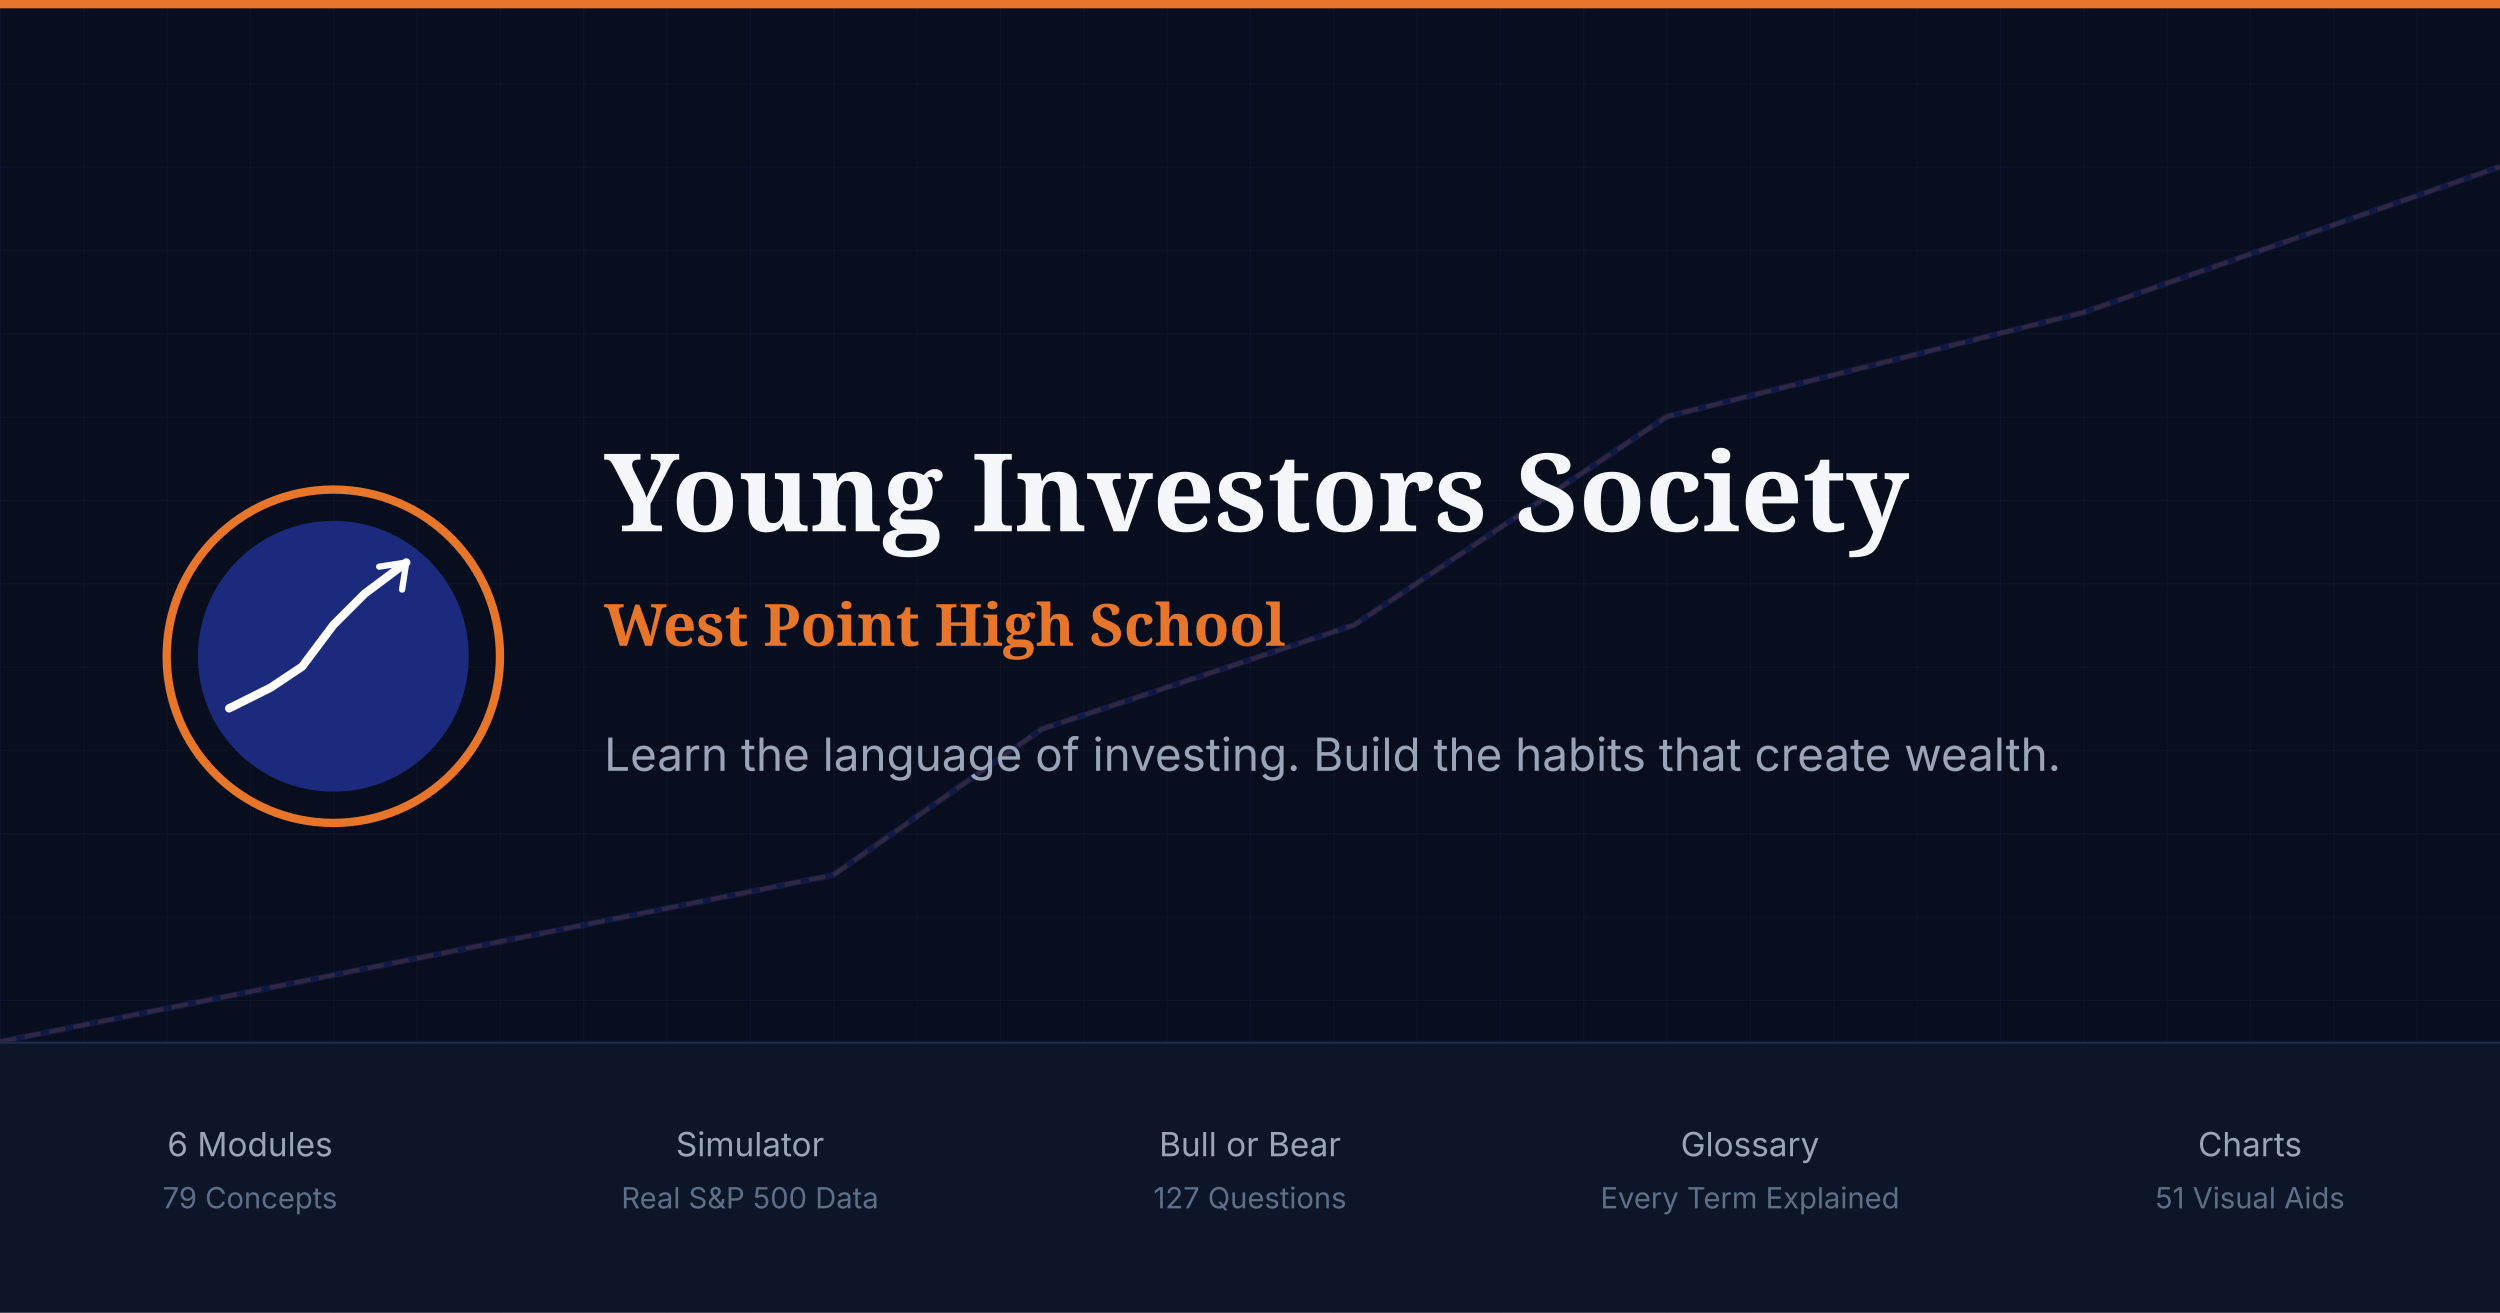
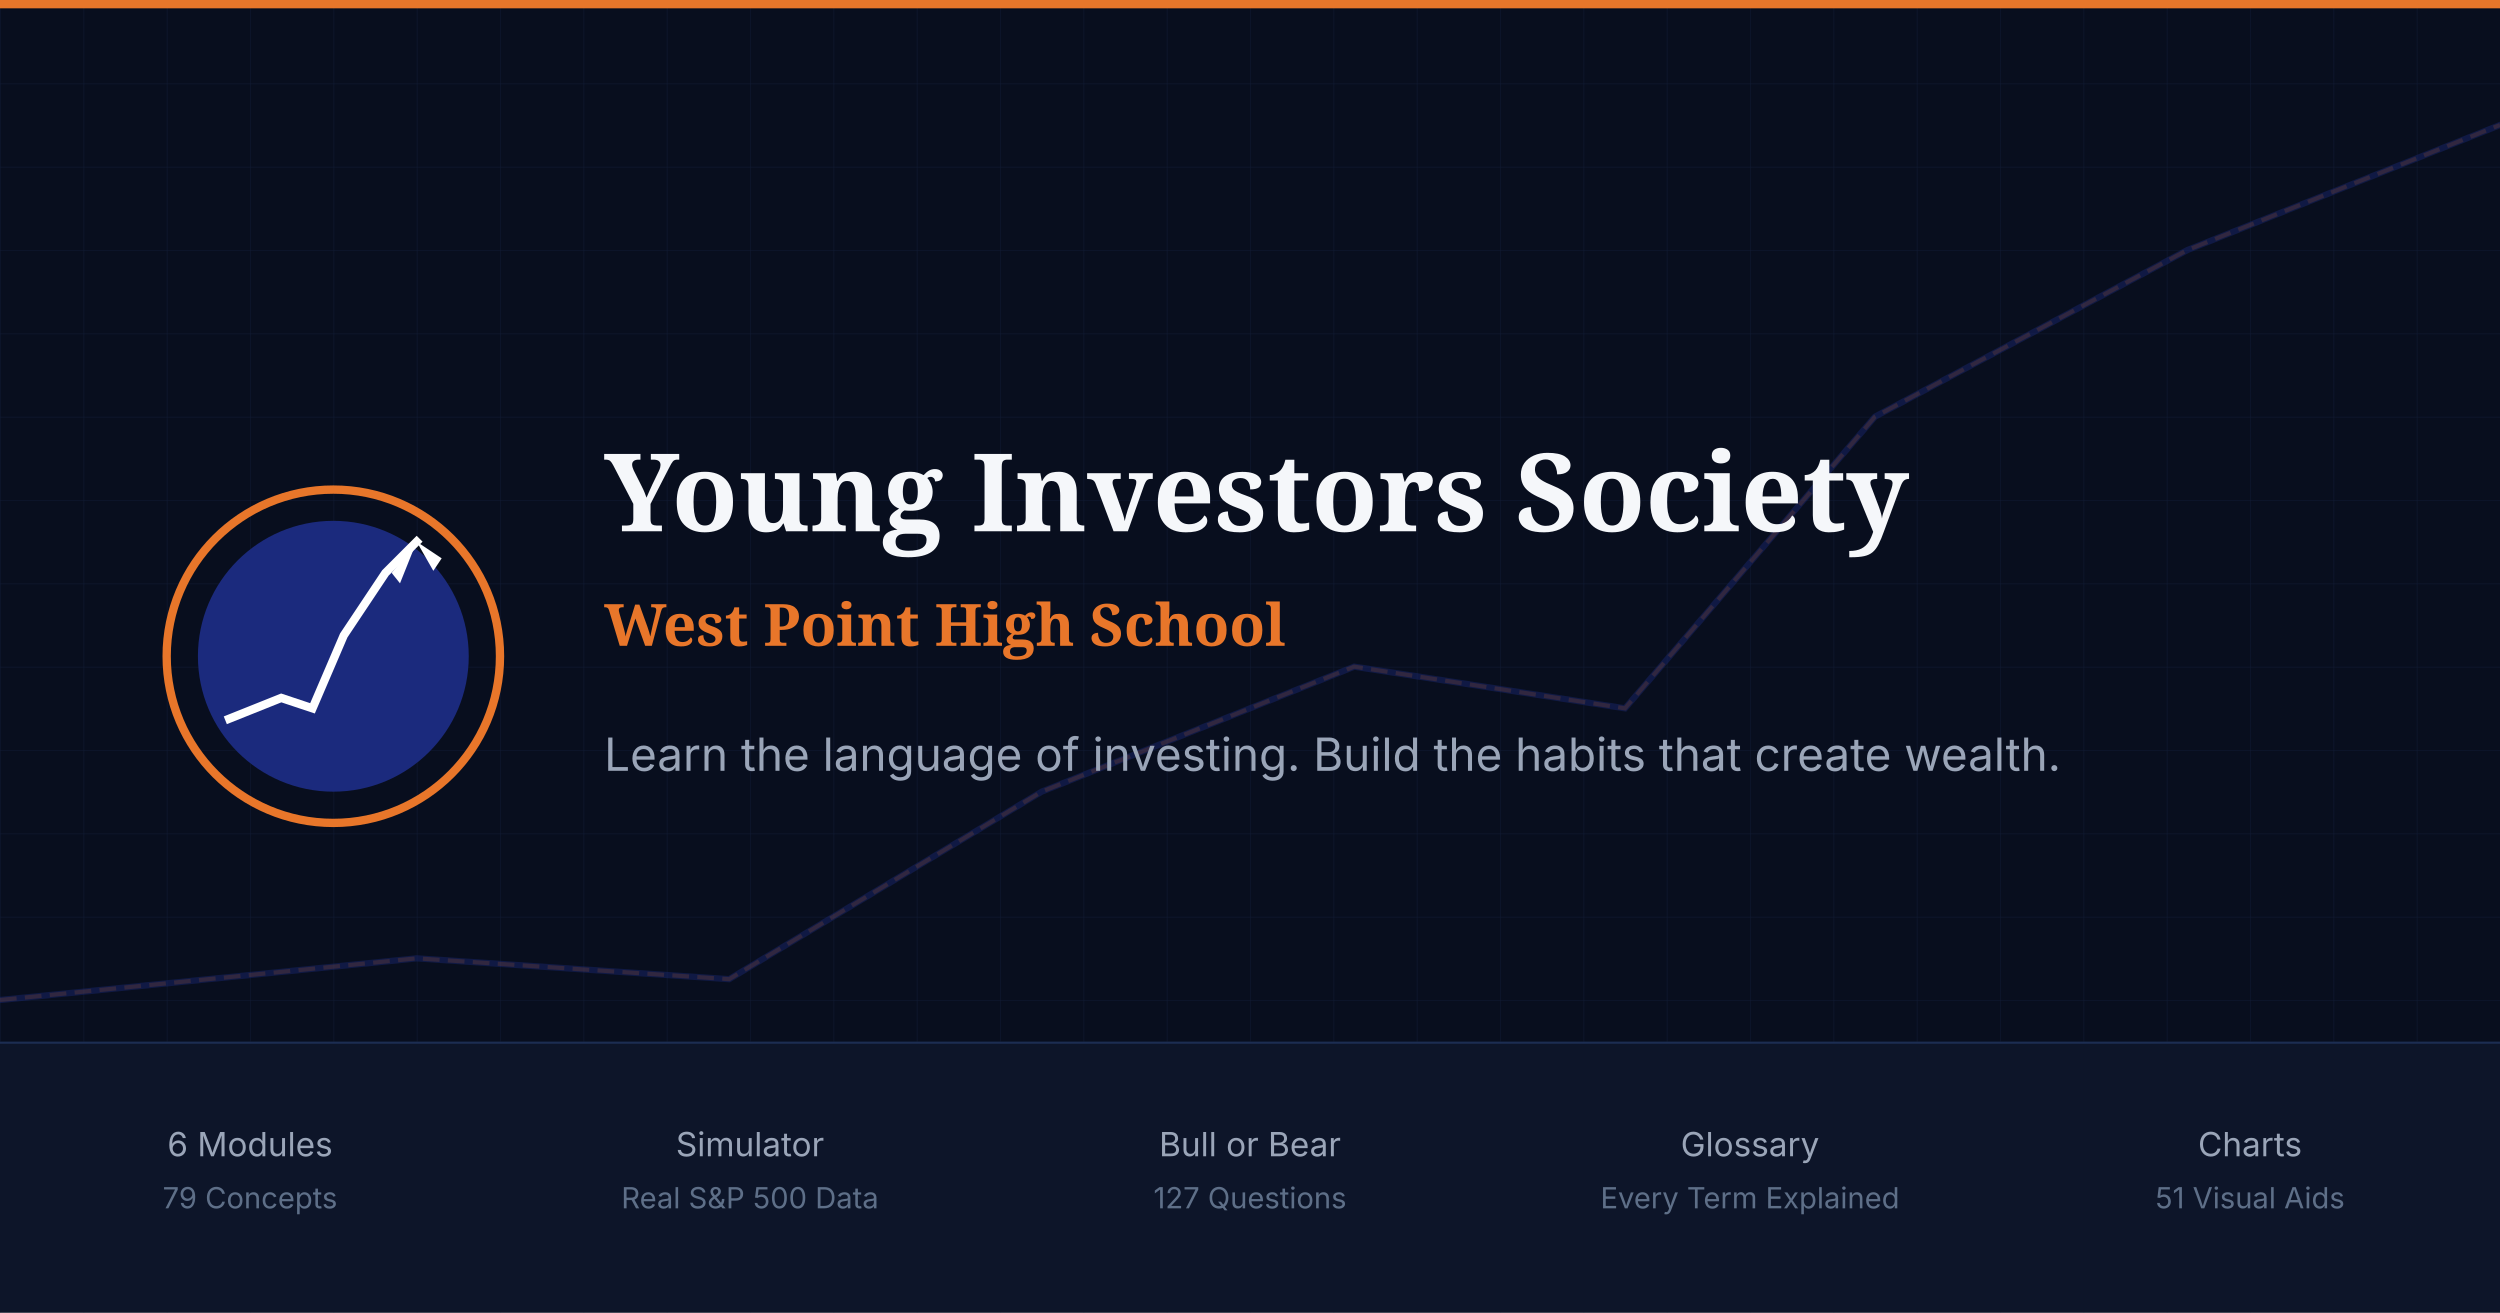
<svg xmlns="http://www.w3.org/2000/svg" viewBox="0 0 1200 630" width="1200" height="630">
  <rect width="1200" height="630" fill="#080e1e" />
  <defs>
    <pattern id="grid" width="40" height="40" patternUnits="userSpaceOnUse">
      <path d="M 40 0 L 0 0 0 40" fill="none" stroke="#1c2d52" stroke-width="0.5" />
    </pattern>
  </defs>
  <rect width="1200" height="630" fill="url(#grid)" opacity="0.4" />
-   <polyline points="0,500 200,460 400,420 500,350 650,300 800,200 1000,150 1200,80" fill="none" stroke="#1b2a7d" stroke-width="3" opacity="0.4" />
-   <polyline points="0,500 200,460 400,420 500,350 650,300 800,200 1000,150 1200,80" fill="none" stroke="#e8762a" stroke-width="2" opacity="0.15" stroke-dasharray="8 4" />
+   <polyline points="0,480 200,460 350,470 500,380 650,320 780,340 900,200 1050,120 1200,60" fill="none" stroke="#1b2a7d" stroke-width="3" opacity="0.4" stroke-linejoin="miter" stroke-linecap="square" />
+   <polyline points="0,480 200,460 350,470 500,380 650,320 780,340 900,200 1050,120 1200,60" fill="none" stroke="#e8762a" stroke-width="2" opacity="0.15" stroke-dasharray="8 4" stroke-linejoin="miter" />
  <rect x="0" y="0" width="1200" height="4" fill="#e8762a" />
  <circle cx="160" cy="315" r="80" fill="none" stroke="#e8762a" stroke-width="4" />
  <circle cx="160" cy="315" r="65" fill="#1b2a7d" />
-   <polyline points="110,340 130,330 145,320 160,300 175,285 195,270" fill="none" stroke="#ffffff" stroke-width="4" stroke-linecap="round" stroke-linejoin="round" />
-   <polyline points="182,272 195,270 193,283" fill="none" stroke="#ffffff" stroke-width="3" stroke-linecap="round" stroke-linejoin="round" />
+   <polyline points="110,345 135,335 150,340 165,305 185,275 200,260" fill="none" stroke="#ffffff" stroke-width="4" stroke-linecap="square" stroke-linejoin="miter" />
+   <polygon points="200,260 188,275 192,280 200,260" fill="#ffffff" />
+   <polygon points="200,260 208,274 212,268 200,260" fill="#ffffff" />
  <text x="290" y="255" font-family="Georgia, serif" font-size="52" font-weight="700" fill="#f5f7fa">
    Young Investors Society
  </text>
  <text x="290" y="310" font-family="Georgia, serif" font-size="28" fill="#e8762a" font-weight="600">
    West Point High School
  </text>
  <text x="290" y="370" font-family="Inter, sans-serif" font-size="22" fill="#9aa5b8">
    Learn the language of investing. Build the habits that create wealth.
  </text>
  <rect x="0" y="500" width="1200" height="130" fill="#0d1529" />
  <rect x="0" y="500" width="1200" height="1" fill="#1c2d52" />
  <text x="120" y="555" font-family="Inter, sans-serif" font-size="16" fill="#9aa5b8" text-anchor="middle">6 Modules</text>
  <text x="120" y="580" font-family="Inter, sans-serif" font-size="14" fill="#5e6f88" text-anchor="middle">79 Concepts</text>
  <text x="360" y="555" font-family="Inter, sans-serif" font-size="16" fill="#9aa5b8" text-anchor="middle">Simulator</text>
  <text x="360" y="580" font-family="Inter, sans-serif" font-size="14" fill="#5e6f88" text-anchor="middle">Real S&amp;P 500 Data</text>
  <text x="600" y="555" font-family="Inter, sans-serif" font-size="16" fill="#9aa5b8" text-anchor="middle">Bull or Bear</text>
  <text x="600" y="580" font-family="Inter, sans-serif" font-size="14" fill="#5e6f88" text-anchor="middle">127 Questions</text>
  <text x="840" y="555" font-family="Inter, sans-serif" font-size="16" fill="#9aa5b8" text-anchor="middle">Glossary</text>
  <text x="840" y="580" font-family="Inter, sans-serif" font-size="14" fill="#5e6f88" text-anchor="middle">Every Term Explained</text>
  <text x="1080" y="555" font-family="Inter, sans-serif" font-size="16" fill="#9aa5b8" text-anchor="middle">Charts</text>
  <text x="1080" y="580" font-family="Inter, sans-serif" font-size="14" fill="#5e6f88" text-anchor="middle">51 Visual Aids</text>
</svg>
